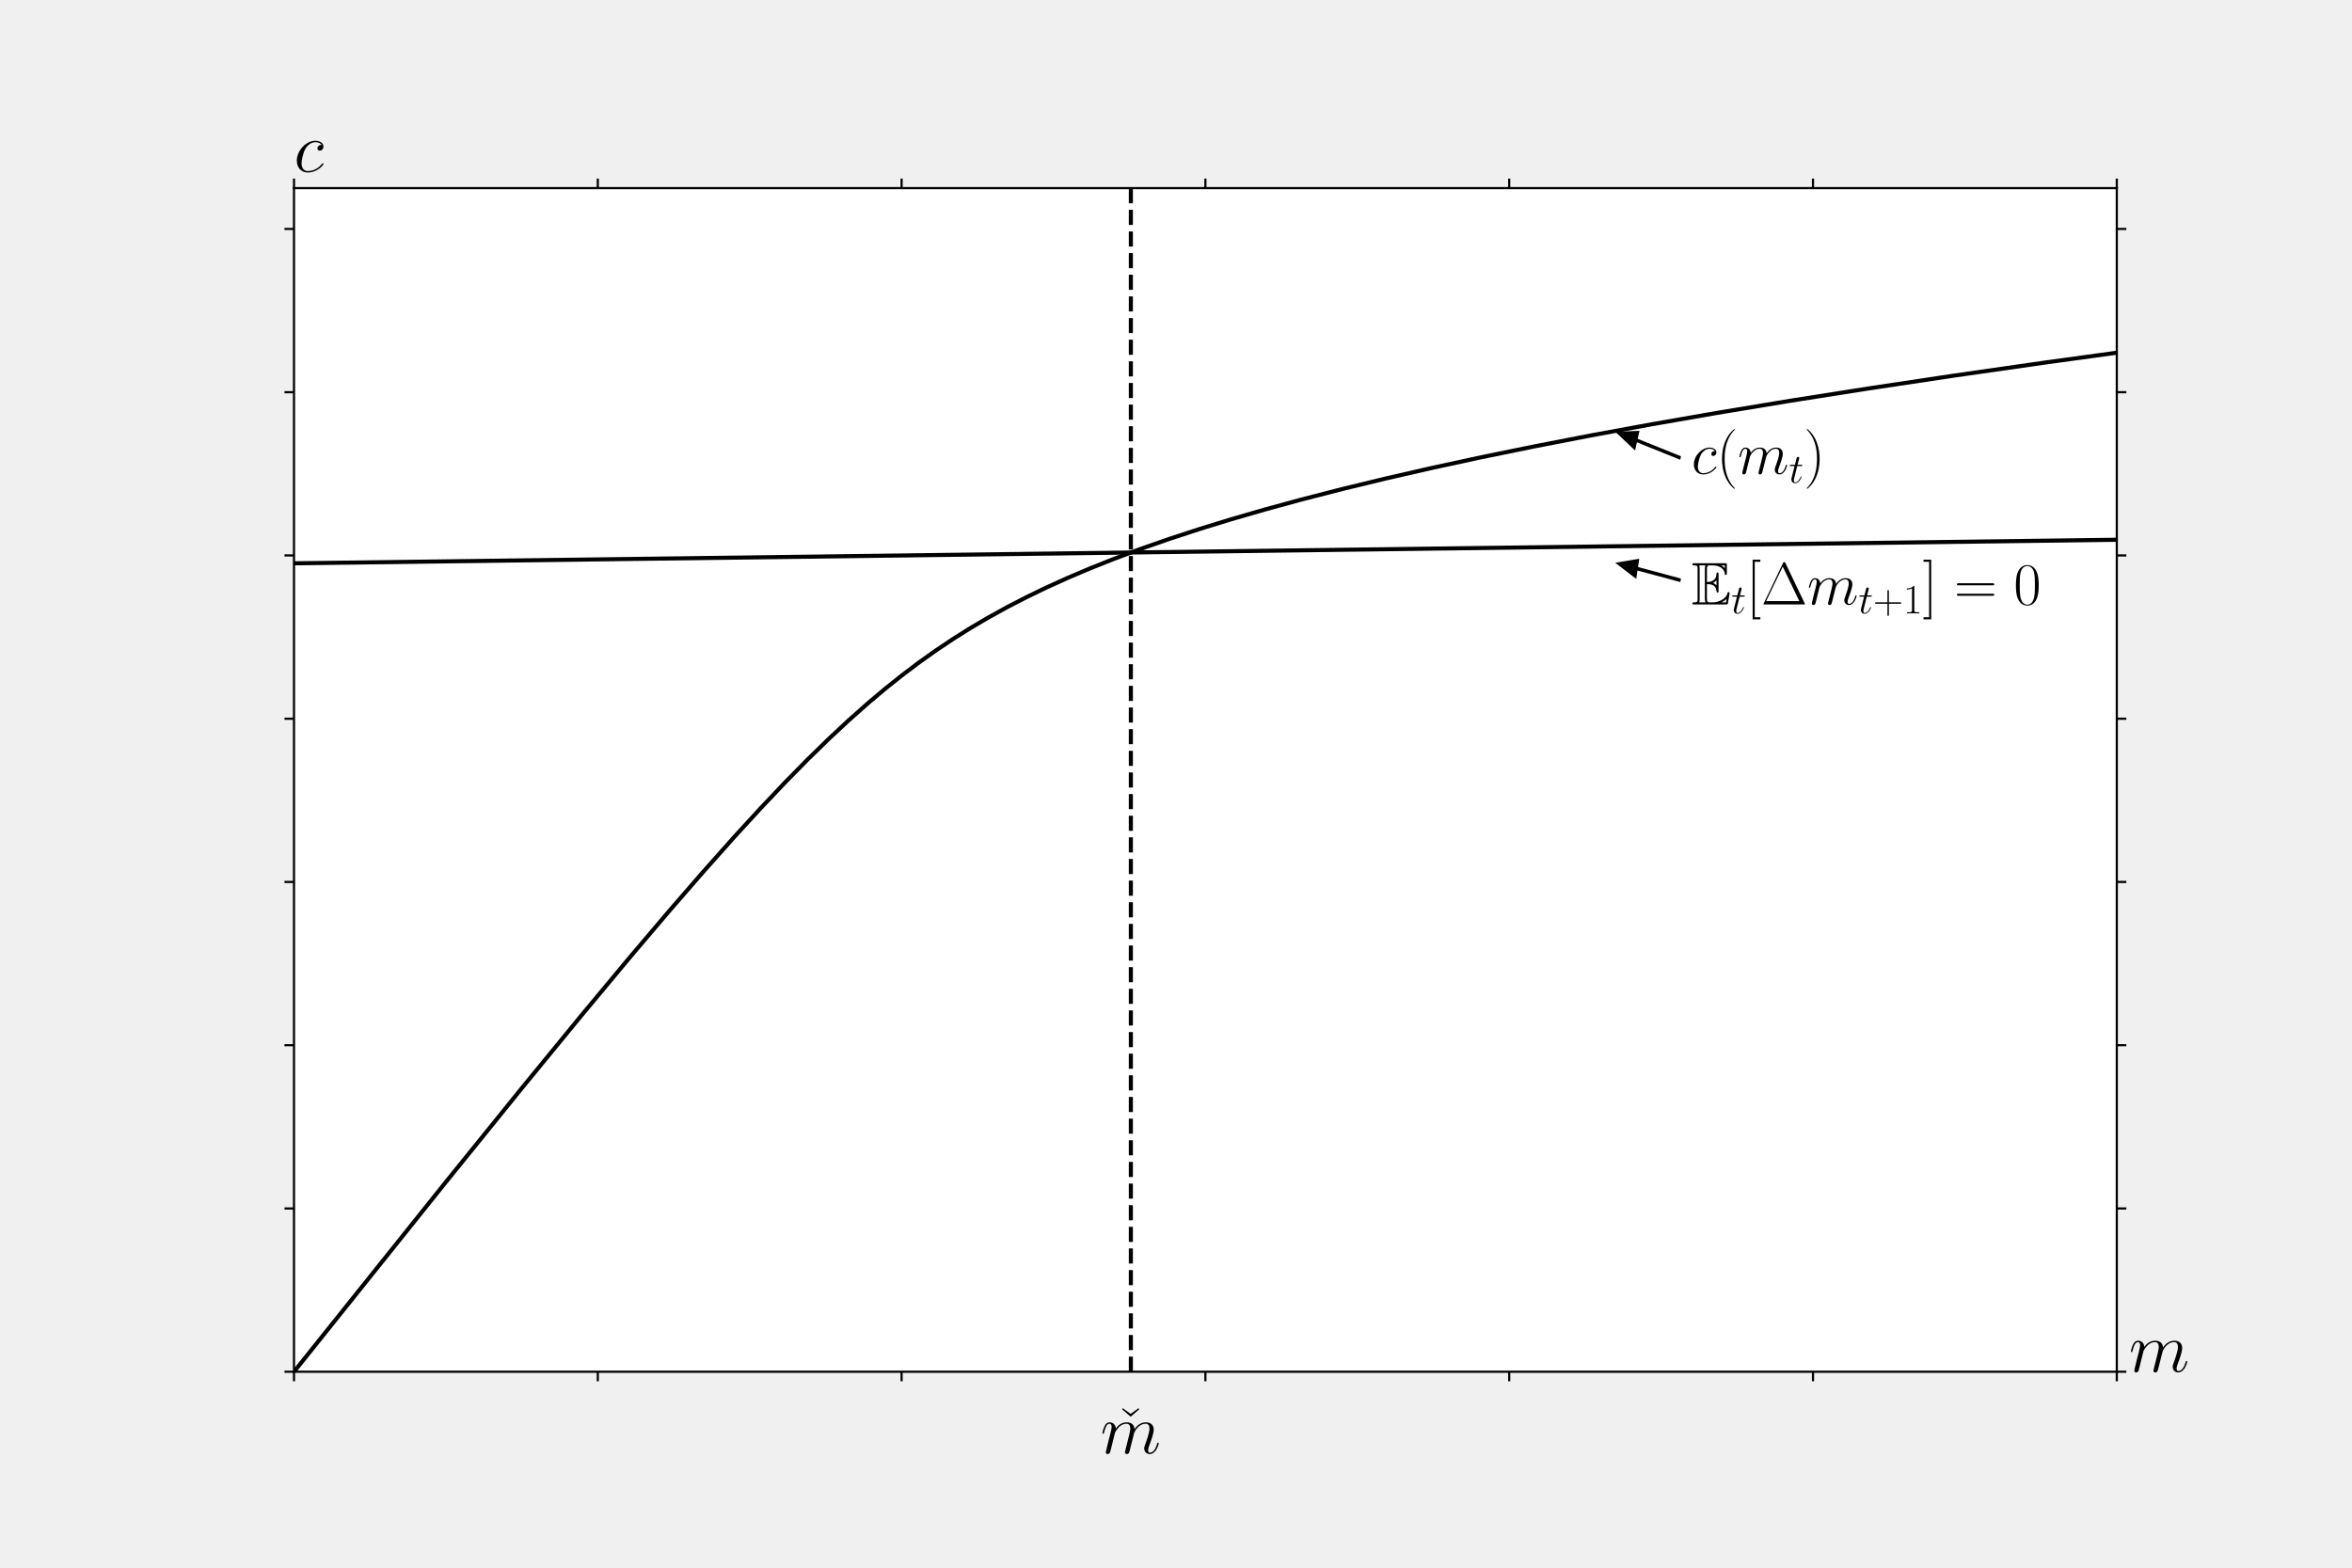
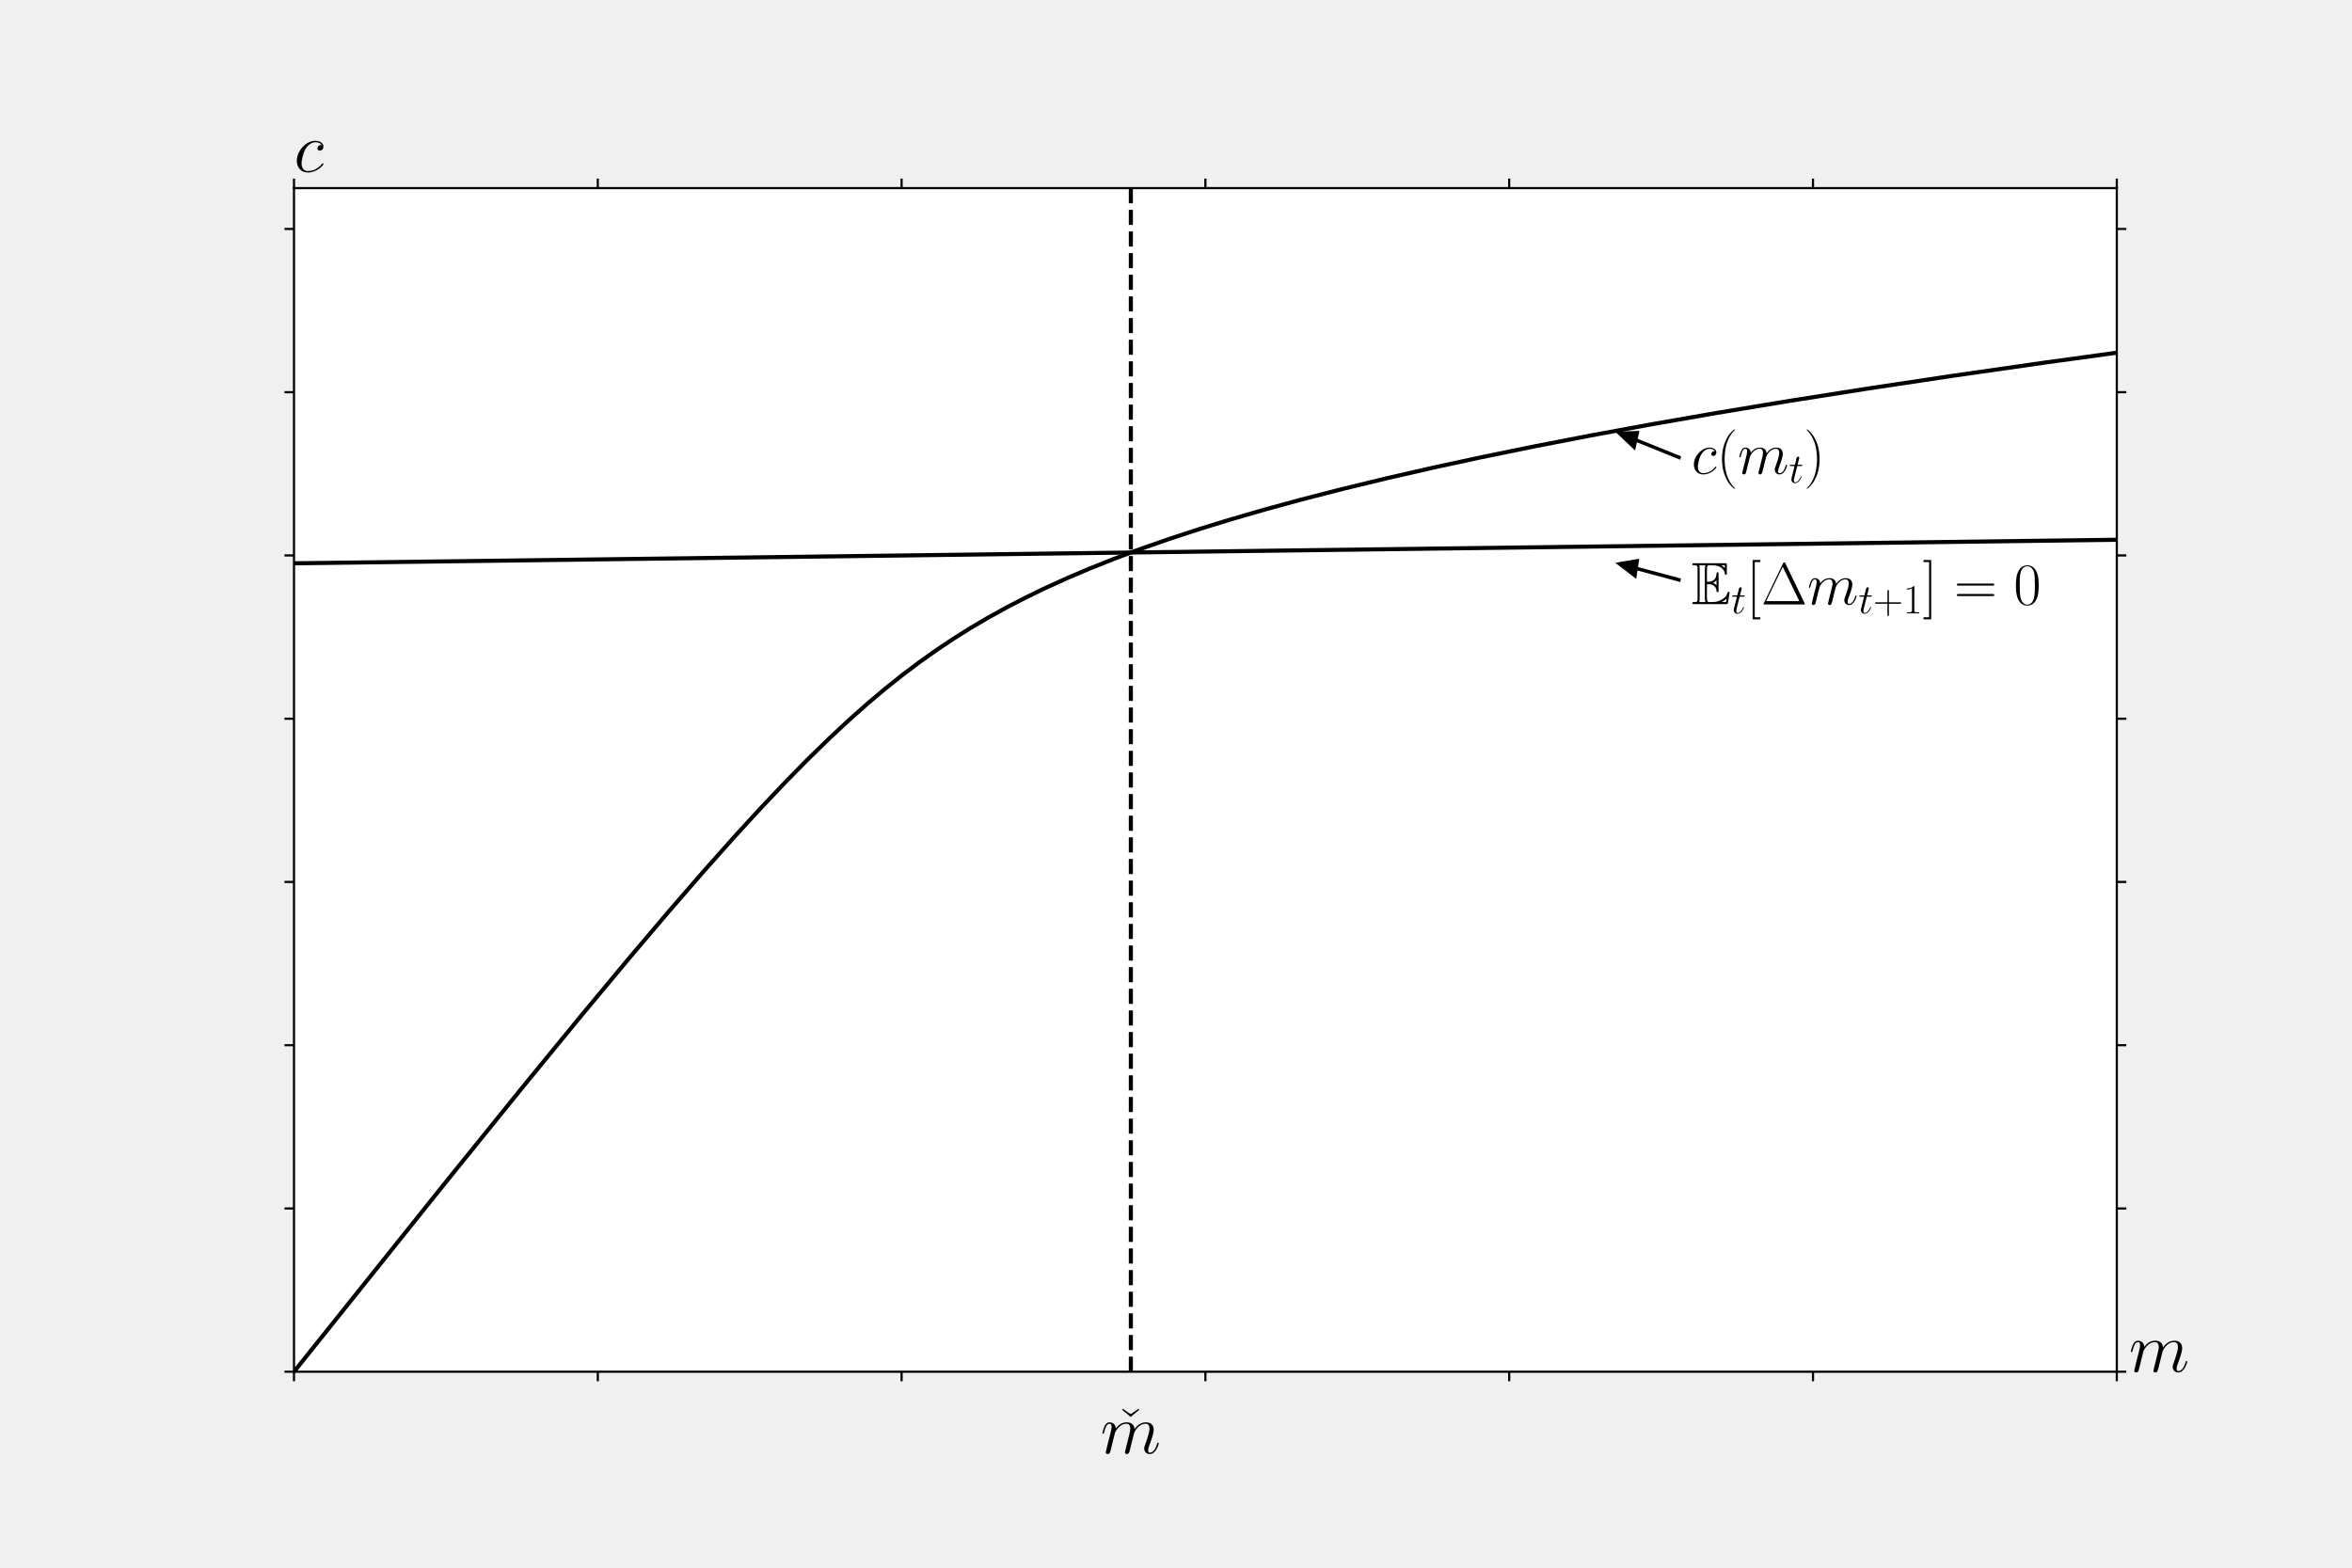
<svg xmlns="http://www.w3.org/2000/svg" xmlns:xlink="http://www.w3.org/1999/xlink" height="576pt" version="1.1" viewBox="0 0 864 576" width="864pt">
  <defs>
    <style type="text/css">*{stroke-linecap:butt;stroke-linejoin:round;}</style>
  </defs>
  <g id="figure_1">
    <g id="patch_1">
      <path d="M 0 576  L 864 576  L 864 0  L 0 0  z " style="fill:none;" />
    </g>
    <g id="axes_1">
      <g id="patch_2">
        <path d="M 108 504  L 777.6 504  L 777.6 69.12  L 108 69.12  z " style="fill:#ffffff;" />
      </g>
      <g id="patch_3">
-         <path clip-path="url(#pe90bae8dd9)" d="M 594.576 159.095  L 601.631 158.808  L 601.022 161.537  L 616.928 167.949  L 616.864 168.236  L 600.958 161.824  L 600.348 164.553  z " style="stroke:#000000;stroke-linejoin:miter;" />
+         <path clip-path="url(#p0980d33a7f)" d="M 594.576 159.095  L 601.631 158.808  L 601.022 161.537  L 616.928 167.949  L 616.864 168.236  L 600.958 161.824  L 600.348 164.553  z " style="stroke:#000000;stroke-linejoin:miter;" />
      </g>
      <g id="patch_4">
-         <path clip-path="url(#pe90bae8dd9)" d="M 594.576 207.082  L 601.58 205.906  L 601.164 208.699  L 616.918 212.933  L 616.874 213.227  L 601.12 208.994  L 600.704 211.787  z " style="stroke:#000000;stroke-linejoin:miter;" />
+         <path clip-path="url(#p0980d33a7f)" d="M 594.576 207.082  L 601.58 205.906  L 601.164 208.699  L 616.918 212.933  L 616.874 213.227  L 601.12 208.994  L 600.704 211.787  z " style="stroke:#000000;stroke-linejoin:miter;" />
      </g>
      <g id="matplotlib.axis_1">
        <g id="xtick_1">
          <g id="line2d_1">
            <defs>
-               <path d="M 0 0  L 0 3.5  " id="m8940c2ddd0" style="stroke:#000000;stroke-width:0.8;" />
+               <path d="M 0 0  L 0 3.5  " id="m78d71e4e19" style="stroke:#000000;stroke-width:0.8;" />
            </defs>
            <g>
-               <use style="stroke:#000000;stroke-width:0.8;" x="108" xlink:href="#m8940c2ddd0" y="504" />
+               <use style="stroke:#000000;stroke-width:0.8;" x="108" xlink:href="#m78d71e4e19" y="504" />
            </g>
          </g>
          <g id="line2d_2">
            <defs>
-               <path d="M 0 0  L 0 -3.5  " id="m20fc23682a" style="stroke:#000000;stroke-width:0.8;" />
+               <path d="M 0 0  L 0 -3.5  " id="mfeb18cc370" style="stroke:#000000;stroke-width:0.8;" />
            </defs>
            <g>
-               <use style="stroke:#000000;stroke-width:0.8;" x="108" xlink:href="#m20fc23682a" y="69.12" />
+               <use style="stroke:#000000;stroke-width:0.8;" x="108" xlink:href="#mfeb18cc370" y="69.12" />
            </g>
          </g>
        </g>
        <g id="xtick_2">
          <g id="line2d_3">
            <g>
-               <use style="stroke:#000000;stroke-width:0.8;" x="219.6" xlink:href="#m8940c2ddd0" y="504" />
+               <use style="stroke:#000000;stroke-width:0.8;" x="219.6" xlink:href="#m78d71e4e19" y="504" />
            </g>
          </g>
          <g id="line2d_4">
            <g>
-               <use style="stroke:#000000;stroke-width:0.8;" x="219.6" xlink:href="#m20fc23682a" y="69.12" />
+               <use style="stroke:#000000;stroke-width:0.8;" x="219.6" xlink:href="#mfeb18cc370" y="69.12" />
            </g>
          </g>
        </g>
        <g id="xtick_3">
          <g id="line2d_5">
            <g>
-               <use style="stroke:#000000;stroke-width:0.8;" x="331.2" xlink:href="#m8940c2ddd0" y="504" />
+               <use style="stroke:#000000;stroke-width:0.8;" x="331.2" xlink:href="#m78d71e4e19" y="504" />
            </g>
          </g>
          <g id="line2d_6">
            <g>
-               <use style="stroke:#000000;stroke-width:0.8;" x="331.2" xlink:href="#m20fc23682a" y="69.12" />
+               <use style="stroke:#000000;stroke-width:0.8;" x="331.2" xlink:href="#mfeb18cc370" y="69.12" />
            </g>
          </g>
        </g>
        <g id="xtick_4">
          <g id="line2d_7">
            <g>
-               <use style="stroke:#000000;stroke-width:0.8;" x="442.8" xlink:href="#m8940c2ddd0" y="504" />
+               <use style="stroke:#000000;stroke-width:0.8;" x="442.8" xlink:href="#m78d71e4e19" y="504" />
            </g>
          </g>
          <g id="line2d_8">
            <g>
-               <use style="stroke:#000000;stroke-width:0.8;" x="442.8" xlink:href="#m20fc23682a" y="69.12" />
+               <use style="stroke:#000000;stroke-width:0.8;" x="442.8" xlink:href="#mfeb18cc370" y="69.12" />
            </g>
          </g>
        </g>
        <g id="xtick_5">
          <g id="line2d_9">
            <g>
-               <use style="stroke:#000000;stroke-width:0.8;" x="554.4" xlink:href="#m8940c2ddd0" y="504" />
+               <use style="stroke:#000000;stroke-width:0.8;" x="554.4" xlink:href="#m78d71e4e19" y="504" />
            </g>
          </g>
          <g id="line2d_10">
            <g>
-               <use style="stroke:#000000;stroke-width:0.8;" x="554.4" xlink:href="#m20fc23682a" y="69.12" />
+               <use style="stroke:#000000;stroke-width:0.8;" x="554.4" xlink:href="#mfeb18cc370" y="69.12" />
            </g>
          </g>
        </g>
        <g id="xtick_6">
          <g id="line2d_11">
            <g>
-               <use style="stroke:#000000;stroke-width:0.8;" x="666" xlink:href="#m8940c2ddd0" y="504" />
+               <use style="stroke:#000000;stroke-width:0.8;" x="666" xlink:href="#m78d71e4e19" y="504" />
            </g>
          </g>
          <g id="line2d_12">
            <g>
-               <use style="stroke:#000000;stroke-width:0.8;" x="666" xlink:href="#m20fc23682a" y="69.12" />
+               <use style="stroke:#000000;stroke-width:0.8;" x="666" xlink:href="#mfeb18cc370" y="69.12" />
            </g>
          </g>
        </g>
        <g id="xtick_7">
          <g id="line2d_13">
            <g>
-               <use style="stroke:#000000;stroke-width:0.8;" x="777.6" xlink:href="#m8940c2ddd0" y="504" />
+               <use style="stroke:#000000;stroke-width:0.8;" x="777.6" xlink:href="#m78d71e4e19" y="504" />
            </g>
          </g>
          <g id="line2d_14">
            <g>
-               <use style="stroke:#000000;stroke-width:0.8;" x="777.6" xlink:href="#m20fc23682a" y="69.12" />
+               <use style="stroke:#000000;stroke-width:0.8;" x="777.6" xlink:href="#mfeb18cc370" y="69.12" />
            </g>
          </g>
        </g>
      </g>
      <g id="matplotlib.axis_2">
        <g id="ytick_1">
          <g id="line2d_15">
            <defs>
-               <path d="M 0 0  L -3.5 0  " id="m6d61a131e8" style="stroke:#000000;stroke-width:0.8;" />
+               <path d="M 0 0  L -3.5 0  " id="m6ecae33825" style="stroke:#000000;stroke-width:0.8;" />
            </defs>
            <g>
-               <use style="stroke:#000000;stroke-width:0.8;" x="108" xlink:href="#m6d61a131e8" y="504" />
+               <use style="stroke:#000000;stroke-width:0.8;" x="108" xlink:href="#m6ecae33825" y="504" />
            </g>
          </g>
          <g id="line2d_16">
            <defs>
-               <path d="M 0 0  L 3.5 0  " id="mf8f35465df" style="stroke:#000000;stroke-width:0.8;" />
+               <path d="M 0 0  L 3.5 0  " id="ma556b06d68" style="stroke:#000000;stroke-width:0.8;" />
            </defs>
            <g>
-               <use style="stroke:#000000;stroke-width:0.8;" x="777.6" xlink:href="#mf8f35465df" y="504" />
+               <use style="stroke:#000000;stroke-width:0.8;" x="777.6" xlink:href="#ma556b06d68" y="504" />
            </g>
          </g>
        </g>
        <g id="ytick_2">
          <g id="line2d_17">
            <g>
-               <use style="stroke:#000000;stroke-width:0.8;" x="108" xlink:href="#m6d61a131e8" y="444.017" />
+               <use style="stroke:#000000;stroke-width:0.8;" x="108" xlink:href="#m6ecae33825" y="444.017" />
            </g>
          </g>
          <g id="line2d_18">
            <g>
-               <use style="stroke:#000000;stroke-width:0.8;" x="777.6" xlink:href="#mf8f35465df" y="444.017" />
+               <use style="stroke:#000000;stroke-width:0.8;" x="777.6" xlink:href="#ma556b06d68" y="444.017" />
            </g>
          </g>
        </g>
        <g id="ytick_3">
          <g id="line2d_19">
            <g>
-               <use style="stroke:#000000;stroke-width:0.8;" x="108" xlink:href="#m6d61a131e8" y="384.033" />
+               <use style="stroke:#000000;stroke-width:0.8;" x="108" xlink:href="#m6ecae33825" y="384.033" />
            </g>
          </g>
          <g id="line2d_20">
            <g>
-               <use style="stroke:#000000;stroke-width:0.8;" x="777.6" xlink:href="#mf8f35465df" y="384.033" />
+               <use style="stroke:#000000;stroke-width:0.8;" x="777.6" xlink:href="#ma556b06d68" y="384.033" />
            </g>
          </g>
        </g>
        <g id="ytick_4">
          <g id="line2d_21">
            <g>
-               <use style="stroke:#000000;stroke-width:0.8;" x="108" xlink:href="#m6d61a131e8" y="324.05" />
+               <use style="stroke:#000000;stroke-width:0.8;" x="108" xlink:href="#m6ecae33825" y="324.05" />
            </g>
          </g>
          <g id="line2d_22">
            <g>
-               <use style="stroke:#000000;stroke-width:0.8;" x="777.6" xlink:href="#mf8f35465df" y="324.05" />
+               <use style="stroke:#000000;stroke-width:0.8;" x="777.6" xlink:href="#ma556b06d68" y="324.05" />
            </g>
          </g>
        </g>
        <g id="ytick_5">
          <g id="line2d_23">
            <g>
-               <use style="stroke:#000000;stroke-width:0.8;" x="108" xlink:href="#m6d61a131e8" y="264.066" />
+               <use style="stroke:#000000;stroke-width:0.8;" x="108" xlink:href="#m6ecae33825" y="264.066" />
            </g>
          </g>
          <g id="line2d_24">
            <g>
-               <use style="stroke:#000000;stroke-width:0.8;" x="777.6" xlink:href="#mf8f35465df" y="264.066" />
+               <use style="stroke:#000000;stroke-width:0.8;" x="777.6" xlink:href="#ma556b06d68" y="264.066" />
            </g>
          </g>
        </g>
        <g id="ytick_6">
          <g id="line2d_25">
            <g>
-               <use style="stroke:#000000;stroke-width:0.8;" x="108" xlink:href="#m6d61a131e8" y="204.083" />
+               <use style="stroke:#000000;stroke-width:0.8;" x="108" xlink:href="#m6ecae33825" y="204.083" />
            </g>
          </g>
          <g id="line2d_26">
            <g>
-               <use style="stroke:#000000;stroke-width:0.8;" x="777.6" xlink:href="#mf8f35465df" y="204.083" />
+               <use style="stroke:#000000;stroke-width:0.8;" x="777.6" xlink:href="#ma556b06d68" y="204.083" />
            </g>
          </g>
        </g>
        <g id="ytick_7">
          <g id="line2d_27">
            <g>
-               <use style="stroke:#000000;stroke-width:0.8;" x="108" xlink:href="#m6d61a131e8" y="144.099" />
+               <use style="stroke:#000000;stroke-width:0.8;" x="108" xlink:href="#m6ecae33825" y="144.099" />
            </g>
          </g>
          <g id="line2d_28">
            <g>
-               <use style="stroke:#000000;stroke-width:0.8;" x="777.6" xlink:href="#mf8f35465df" y="144.099" />
+               <use style="stroke:#000000;stroke-width:0.8;" x="777.6" xlink:href="#ma556b06d68" y="144.099" />
            </g>
          </g>
        </g>
        <g id="ytick_8">
          <g id="line2d_29">
            <g>
-               <use style="stroke:#000000;stroke-width:0.8;" x="108" xlink:href="#m6d61a131e8" y="84.116" />
+               <use style="stroke:#000000;stroke-width:0.8;" x="108" xlink:href="#m6ecae33825" y="84.116" />
            </g>
          </g>
          <g id="line2d_30">
            <g>
-               <use style="stroke:#000000;stroke-width:0.8;" x="777.6" xlink:href="#mf8f35465df" y="84.116" />
+               <use style="stroke:#000000;stroke-width:0.8;" x="777.6" xlink:href="#ma556b06d68" y="84.116" />
            </g>
          </g>
        </g>
      </g>
      <g id="line2d_31">
-         <path clip-path="url(#pe90bae8dd9)" d="M 108 504  L 163.409 434.778  L 192.007 399.42  L 213.456 373.253  L 231.33 351.796  L 245.629 334.952  L 258.141 320.535  L 269.759 307.486  L 279.589 296.771  L 288.526 287.346  L 296.569 279.167  L 304.613 271.32  L 311.762 264.658  L 318.912 258.319  L 325.168 253.053  L 331.423 248.06  L 337.679 243.342  L 343.935 238.897  L 350.191 234.717  L 356.447 230.788  L 362.703 227.095  L 369.852 223.142  L 377.002 219.446  L 384.151 215.983  L 392.195 212.333  L 400.238 208.913  L 409.175 205.351  L 419.005 201.684  L 429.73 197.941  L 440.454 194.431  L 452.072 190.854  L 464.584 187.228  L 477.989 183.566  L 493.182 179.658  L 509.268 175.759  L 526.249 171.874  L 544.123 168.008  L 563.784 163.984  L 584.339 160.002  L 606.681 155.899  L 630.811 151.693  L 657.622 147.255  L 686.22 142.75  L 717.499 138.051  L 751.459 133.176  L 788.995 128.021  L 829.211 122.725  L 865 118.182  L 865 118.182  " style="fill:none;stroke:#000000;stroke-linecap:square;stroke-width:1.5;" />
+         <path clip-path="url(#p0980d33a7f)" d="M 108 504  L 163.409 434.778  L 192.007 399.42  L 213.456 373.253  L 231.33 351.796  L 245.629 334.952  L 258.141 320.535  L 269.759 307.486  L 279.589 296.771  L 288.526 287.346  L 296.569 279.167  L 304.613 271.32  L 311.762 264.658  L 318.912 258.319  L 325.168 253.053  L 331.423 248.06  L 337.679 243.342  L 343.935 238.897  L 350.191 234.717  L 356.447 230.788  L 362.703 227.095  L 369.852 223.142  L 377.002 219.446  L 384.151 215.983  L 392.195 212.333  L 400.238 208.913  L 409.175 205.351  L 419.005 201.684  L 429.73 197.941  L 440.454 194.431  L 452.072 190.854  L 464.584 187.228  L 477.989 183.566  L 493.182 179.658  L 509.268 175.759  L 526.249 171.874  L 544.123 168.008  L 563.784 163.984  L 584.339 160.002  L 606.681 155.899  L 630.811 151.693  L 657.622 147.255  L 686.22 142.75  L 717.499 138.051  L 751.459 133.176  L 788.995 128.021  L 829.211 122.725  L 865 118.182  L 865 118.182  " style="fill:none;stroke:#000000;stroke-linecap:square;stroke-width:1.5;" />
      </g>
      <g id="line2d_32">
-         <path clip-path="url(#pe90bae8dd9)" d="M 108 206.967  L 865 197.186  L 865 197.186  " style="fill:none;stroke:#000000;stroke-linecap:square;stroke-width:1.5;" />
+         <path clip-path="url(#p0980d33a7f)" d="M 108 206.967  L 865 197.186  L 865 197.186  " style="fill:none;stroke:#000000;stroke-linecap:square;stroke-width:1.5;" />
      </g>
      <g id="line2d_33">
-         <path clip-path="url(#pe90bae8dd9)" d="M 415.416 504  L 415.416 -1  " style="fill:none;stroke:#000000;stroke-dasharray:5.55,2.4;stroke-dashoffset:0;stroke-width:1.5;" />
+         <path clip-path="url(#p0980d33a7f)" d="M 415.416 504  L 415.416 -1  " style="fill:none;stroke:#000000;stroke-dasharray:5.55,2.4;stroke-dashoffset:0;stroke-width:1.5;" />
      </g>
      <g id="patch_5">
        <path d="M 108 504  L 108 69.12  " style="fill:none;stroke:#000000;stroke-linecap:square;stroke-linejoin:miter;stroke-width:0.8;" />
      </g>
      <g id="patch_6">
        <path d="M 777.6 504  L 777.6 69.12  " style="fill:none;stroke:#000000;stroke-linecap:square;stroke-linejoin:miter;stroke-width:0.8;" />
      </g>
      <g id="patch_7">
        <path d="M 108 504  L 777.6 504  " style="fill:none;stroke:#000000;stroke-linecap:square;stroke-linejoin:miter;stroke-width:0.8;" />
      </g>
      <g id="patch_8">
        <path d="M 108 69.12  L 777.6 69.12  " style="fill:none;stroke:#000000;stroke-linecap:square;stroke-linejoin:miter;stroke-width:0.8;" />
      </g>
      <g id="text_1">
        <g transform="translate(108 63.12165)scale(0.26 -0.26)">
          <defs>
-             <path d="M 39.094 38  C 37.203 38 36.297 38 34.906 36.797  C 34.297 36.297 33.203 34.797 33.203 33.188  C 33.203 31.188 34.703 29.984 36.594 29.984  C 39 29.984 41.703 31.984 41.703 35.984  C 41.703 40.484 37.094 44 30.203 44  C 17.094 44 4 30.188 4 15.797  C 4 6.969 9.406 -1 19.594 -1  C 33.203 -1 41.797 9.719 41.797 11.031  C 41.797 11.641 41.203 12.141 40.797 12.141  C 40.5 12.141 40.406 12.047 39.5 11.125  C 33.094 2.516 23.594 1 19.797 1  C 12.906 1 10.703 7.078 10.703 12.141  C 10.703 15.688 12.406 25.531 16 32.391  C 18.594 37.094 24 41.984 30.297 41.984  C 31.594 41.984 37.094 41.812 39.094 38  z " id="CMMI12-99" />
+             <path d="M 39.094 37.984  C 37.203 37.984 36.297 37.984 34.906 36.797  C 34.297 36.297 33.203 34.797 33.203 33.203  C 33.203 31.203 34.703 30 36.594 30  C 39 30 41.703 31.938 41.703 35.812  C 41.703 40.438 37.094 44 30.203 44  C 17.094 44 4 29.734 4 15.562  C 4 6.891 9.406 -1 19.594 -1  C 33.203 -1 41.797 9.719 41.797 11.031  C 41.797 11.625 41.203 12.125 40.797 12.125  C 40.5 12.125 40.406 12.031 39.5 11.141  C 33.094 2.531 23.594 1 19.797 1  C 12.906 1 10.703 6.969 10.703 11.938  C 10.703 15.438 12.406 25.078 16 31.859  C 18.594 36.531 24 41.906 30.297 41.906  C 31.594 41.906 37.094 41.906 39.094 37.984  z " id="CMMI12-99" />
          </defs>
          <use transform="scale(0.996264)" xlink:href="#CMMI12-99" />
        </g>
      </g>
      <g id="text_2">
        <g transform="translate(782.064 504)scale(0.26 -0.26)">
          <defs>
-             <path d="M 20.594 29.219  C 20.797 29.828 23.297 34.812 27 38  C 29.594 40.391 33 41.984 36.906 41.984  C 40.906 41.984 42.297 39 42.297 35.016  C 42.297 34.406 42.297 32.422 41.094 27.734  L 38.594 17.453  C 37.797 14.453 35.906 7.078 35.703 5.984  C 35.297 4.484 34.703 1.891 34.703 1.484  C 34.703 0.094 35.797 -1 37.297 -1  C 40.297 -1 40.797 1.297 41.703 4.891  L 47.703 28.719  C 47.906 29.531 53.094 41.984 64.094 41.984  C 68.094 41.984 69.5 39 69.5 35.016  C 69.5 29.422 65.594 18.547 63.406 12.562  C 62.5 10.172 62 8.875 62 7.078  C 62 2.594 65.094 -1 69.906 -1  C 79.203 -1 82.703 13.656 82.703 14.266  C 82.703 14.766 82.297 15.156 81.703 15.156  C 80.797 15.156 80.703 14.859 80.203 13.156  C 77.906 5.188 74.203 1 70.203 1  C 69.203 1 67.594 1.094 67.594 4.281  C 67.594 6.875 68.797 10.078 69.203 11.172  C 71 15.953 75.5 27.734 75.5 33.516  C 75.5 39.5 72 44 64.406 44  C 57.703 44 52.297 40.203 48.297 34.312  C 48 39.703 44.703 44 37.203 44  C 28.297 44 23.594 37.703 21.797 35.203  C 21.5 40.891 17.406 44 13 44  C 10.094 44 7.797 42.594 5.906 38.797  C 4.094 35.203 2.703 29.125 2.703 28.719  C 2.703 28.328 3.094 27.828 3.797 27.828  C 4.594 27.828 4.703 27.922 5.297 30.219  C 6.797 36.109 8.703 41.984 12.703 41.984  C 15 41.984 15.797 40.391 15.797 37.406  C 15.797 35.203 14.797 31.312 14.094 28.234  L 11.297 17.453  C 10.906 15.562 9.797 11.062 9.297 9.266  C 8.594 6.672 7.5 1.984 7.5 1.484  C 7.5 0.094 8.594 -1 10.094 -1  C 11.297 -1 12.703 -0.406 13.5 1.094  C 13.703 1.594 14.594 5.078 15.094 7.078  L 17.297 16.062  z " id="CMMI12-109" />
+             <path d="M 20.594 29.234  C 20.797 29.844 23.297 34.828 27 38.016  C 29.594 40.406 33 42.016 36.906 42.016  C 40.906 42.016 42.297 39.016 42.297 35.031  C 42.297 34.422 42.297 32.438 41.094 27.734  L 38.594 17.469  C 37.797 14.469 35.906 7.078 35.703 5.984  C 35.297 4.484 34.703 1.891 34.703 1.5  C 34.703 0.094 35.797 -1 37.297 -1  C 40.297 -1 40.797 1.297 41.703 4.891  L 47.703 28.734  C 47.906 29.531 53.094 42.016 64.094 42.016  C 68.094 42.016 69.5 39.016 69.5 35.031  C 69.5 29.438 65.594 18.562 63.406 12.578  C 62.5 10.172 62 8.875 62 7.078  C 62 2.594 65.094 -1 69.906 -1  C 79.203 -1 82.703 13.672 82.703 14.266  C 82.703 14.766 82.297 15.172 81.703 15.172  C 80.797 15.172 80.703 14.875 80.203 13.172  C 77.906 5.188 74.203 1 70.203 1  C 69.203 1 67.594 1 67.594 4.203  C 67.594 6.812 68.797 10 69.203 11.094  C 71 15.906 75.5 27.703 75.5 33.516  C 75.5 39.5 72 44 64.406 44  C 57.703 44 52.297 40.219 48.297 34.328  C 48 39.719 44.703 44 37.203 44  C 28.297 44 23.594 37.734 21.797 35.234  C 21.5 40.906 17.406 44 13 44  C 10.094 44 7.797 42.609 5.906 38.812  C 4.094 35.219 2.703 29.141 2.703 28.734  C 2.703 28.344 3.094 27.844 3.797 27.844  C 4.594 27.844 4.703 27.938 5.297 30.234  C 6.797 36.125 8.703 42.016 12.703 42.016  C 15 42.016 15.797 40.406 15.797 37.422  C 15.797 35.219 14.797 31.328 14.094 28.234  L 11.297 17.469  C 10.906 15.562 9.797 11.078 9.297 9.281  C 8.594 6.688 7.5 2 7.5 1.5  C 7.5 0.094 8.594 -1 10.094 -1  C 11.297 -1 12.703 -0.406 13.5 1.094  C 13.703 1.594 14.594 5.094 15.094 7.078  L 17.297 16.062  z " id="CMMI12-109" />
          </defs>
          <use transform="scale(0.996264)" xlink:href="#CMMI12-109" />
        </g>
      </g>
      <g id="text_3">
        <g transform="translate(621.36 222.0778)scale(0.22 -0.22)">
          <defs>
-             <path d="M 25.906 34  C 28.406 34 33.203 34 36.703 31.859  C 41.5 28.719 41.906 23.25 41.906 22.641  C 42 21.219 42 19.906 43.703 19.906  C 45.406 19.906 45.406 21.328 45.406 23.156  L 45.406 50.438  C 45.406 52.047 45.406 53.656 43.703 53.656  C 42 53.656 41.906 52.141 41.906 51.344  C 41.297 38.391 31.094 37.688 25.906 37.594  L 25.906 58.766  C 25.906 65.484 27.797 65.484 30.203 65.484  L 35 65.484  C 48.5 65.484 55.203 58.562 55.797 51.641  C 55.906 50.844 56 49.328 57.594 49.328  C 59.297 49.328 59.297 50.938 59.297 52.641  L 59.297 65.688  C 59.297 68.797 59.094 69 56 69  L 4.797 69  C 3 69 1.406 69 1.406 67.188  C 1.406 65.484 3.297 65.484 4.094 65.484  C 9.797 65.484 10.203 64.688 10.203 59.766  L 10.203 9.266  C 10.203 4.5 9.906 3.5 4.594 3.5  C 3.094 3.5 1.406 3.5 1.406 1.797  C 1.406 0 3 0 4.797 0  L 57.797 0  C 59.703 0 60.703 0 61 1.391  C 61.094 1.5 63.906 18.391 63.906 18.891  C 63.906 20.016 63 20.719 62.203 20.719  C 60.797 20.719 60.406 19.406 60.406 19.297  C 59.797 16.672 58.797 12.406 51.5 8.047  C 46.297 4.906 41.203 3.5 35.703 3.5  L 30.203 3.5  C 27.797 3.5 25.906 3.5 25.906 10.281  z M 55.797 65.484  L 55.797 60.672  C 54.094 62.578 52.203 64.188 50.094 65.484  z M 36.297 36.094  C 37.906 36.797 40.094 38.297 41.906 40.406  L 41.906 31.969  C 39.5 34.688 36.406 36 36.297 36  z M 13.703 59.969  C 13.703 61.172 13.703 63.688 12.906 65.484  L 23.5 65.484  C 22.406 63.188 22.406 59.875 22.406 58.969  L 22.406 10.078  C 22.406 6.438 23.094 4.406 23.5 3.5  L 12.906 3.5  C 13.703 5.312 13.703 7.844 13.703 9.062  z M 50.906 3.5  L 50.906 3.594  C 54.094 5.219 56.797 7.344 58.797 9.172  C 58.703 8.766 58 4.297 57.906 3.5  z " id="MSBM10-69" />
-             <path d="M 20.094 40.094  L 29.297 40.094  C 31.203 40.094 32.203 40.094 32.203 41.891  C 32.203 43 31.594 43 29.594 43  L 20.797 43  L 24.5 57.25  C 24.906 58.625 24.906 58.812 24.906 59.5  C 24.906 61.094 23.594 62 22.297 62  C 21.5 62 19.203 61.688 18.406 58.531  L 14.5 43  L 5.094 43  C 3.094 43 2.203 43 2.203 41.094  C 2.203 40.094 2.906 40.094 4.797 40.094  L 13.703 40.094  L 7.094 13.766  C 6.297 10.266 6 9.266 6 7.969  C 6 3.281 9.297 -1 14.906 -1  C 25 -1 30.406 13.562 30.406 14.266  C 30.406 14.859 30 15.156 29.406 15.156  C 29.203 15.156 28.797 15.156 28.594 14.75  C 28.5 14.656 28.406 14.562 27.703 12.969  C 25.594 7.969 21 1 15.203 1  C 12.203 1 12 3.484 12 5.688  C 12 5.781 12 7.672 12.297 8.875  z " id="CMMI12-116" />
-             <path d="M 23.5 -25  L 23.5 -21.5  L 14.094 -21.5  L 14.094 71.484  L 23.5 71.484  L 23.5 75  L 10.594 75  L 10.594 -25  z " id="CMR17-91" />
-             <path d="M 40.594 69.297  C 39.797 71 39.406 71 38.594 71  C 37.406 71 37.297 70.797 36.594 69.391  L 4.203 1.688  C 4.094 1.5 3.703 0.594 3.703 0.5  C 3.703 0.094 3.797 0 5.594 0  L 71.5 0  C 73.297 0 73.406 0.094 73.406 0.5  C 73.406 0.594 73 1.5 72.906 1.688  z M 36.094 63.375  L 63.797 5.594  L 8.297 5.594  z " id="CMR17-1" />
-             <path d="M 37.703 23  L 64.203 23  C 65.594 23 67.297 23 67.297 24.688  C 67.297 26.5 65.703 26.5 64.203 26.5  L 37.703 26.5  L 37.703 52.891  C 37.703 54.297 37.703 56 36 56  C 34.203 56 34.203 54.391 34.203 52.891  L 34.203 26.5  L 7.703 26.5  C 6.297 26.5 4.594 26.5 4.594 24.797  C 4.594 23 6.203 23 7.703 23  L 34.203 23  L 34.203 -3.031  C 34.203 -4.406 34.203 -6.109 35.906 -6.109  C 37.703 -6.109 37.703 -4.516 37.703 -3.031  z " id="CMR17-43" />
-             <path d="M 26.594 63.797  C 26.594 65.891 26.5 66 25.094 66  C 21.203 61.359 15.297 59.891 9.703 59.688  C 9.406 59.688 8.906 59.688 8.797 59.5  C 8.703 59.297 8.703 59.094 8.703 57  C 11.797 57 17 57.594 21 59.984  L 21 7.297  C 21 3.797 20.797 2.594 12.203 2.594  L 9.203 2.594  L 9.203 0  C 14 0.094 19 0.188 23.797 0.188  C 28.594 0.188 33.594 0.094 38.406 0  L 38.406 2.594  L 35.406 2.594  C 26.797 2.594 26.594 3.688 26.594 7.297  z " id="CMR17-49" />
-             <path d="M 14.297 75  L 1.406 75  L 1.406 71.484  L 10.797 71.484  L 10.797 -21.5  L 1.406 -21.5  L 1.406 -25  L 14.297 -25  z " id="CMR17-93" />
-             <path d="M 64.297 32  C 65.797 32 67.297 32 67.297 33.688  C 67.297 35.5 65.594 35.5 63.906 35.5  L 8 35.5  C 6.297 35.5 4.594 35.5 4.594 33.688  C 4.594 32 6.094 32 7.594 32  z M 63.906 14.484  C 65.594 14.484 67.297 14.484 67.297 16.297  C 67.297 18 65.797 18 64.297 18  L 7.594 18  C 6.094 18 4.594 18 4.594 16.297  C 4.594 14.484 6.297 14.484 8 14.484  z " id="CMR17-61" />
-             <path d="M 42 31.844  C 42 37.969 41.906 48.422 37.703 56.453  C 34 63.484 28.094 66 22.906 66  C 18.094 66 12 63.781 8.203 56.562  C 4.203 49.016 3.797 39.672 3.797 31.844  C 3.797 26.109 3.906 17.375 7 9.734  C 11.297 -0.609 19 -2 22.906 -2  C 27.5 -2 34.5 -0.109 38.594 9.438  C 41.594 16.375 42 24.5 42 31.844  z M 22.906 -0.406  C 16.5 -0.406 12.703 5.125 11.297 12.75  C 10.203 18.688 10.203 27.328 10.203 32.953  C 10.203 40.688 10.203 47.109 11.5 53.234  C 13.406 61.781 19 64.391 22.906 64.391  C 27 64.391 32.297 61.672 34.203 53.438  C 35.5 47.719 35.594 40.984 35.594 32.953  C 35.594 26.422 35.594 18.375 34.406 12.453  C 32.297 1.5 26.406 -0.406 22.906 -0.406  z " id="CMR17-48" />
+             <path d="M 25.906 34  C 28.406 34 33.203 34 36.703 31.969  C 41.5 28.953 41.906 23.703 41.906 23.125  C 42 21.766 42 20.5 43.703 20.5  C 45.406 20.5 45.406 21.891 45.406 23.703  L 45.406 50.797  C 45.406 52.391 45.406 54 43.703 54  C 42 54 41.906 52.422 41.906 51.578  C 41.297 38 31.094 38 25.906 38  L 25.906 58.938  C 25.906 65.594 27.797 65.594 30.203 65.594  L 35 65.594  C 48.5 65.594 55.203 58.734 55.797 51.875  C 55.906 51.078 56 49.594 57.594 49.594  C 59.297 49.594 59.297 51.188 59.297 52.891  L 59.297 65.906  C 59.297 69 59.094 69 56 69  L 4.797 69  C 3 69 1.406 69 1.406 67.25  C 1.406 65.594 3.297 65.594 4.094 65.594  C 9.797 65.594 10.203 64.797 10.203 59.875  L 10.203 9.719  C 10.203 5 9.906 4 4.594 4  C 3.094 4 1.406 4 1.406 2.297  C 1.406 0.5 3 0.5 4.797 0.5  L 57.797 0.5  C 59.703 0.5 60.703 0.5 61 1.922  C 61.094 2.016 63.906 18.953 63.906 19.453  C 63.906 20.562 63 21.281 62.203 21.281  C 60.797 21.281 60.406 19.969 60.406 19.859  C 59.797 17.219 58.797 12.938 51.5 8.578  C 46.297 5.422 41.203 4 35.703 4  L 30.203 4  C 27.797 4 25.906 4 25.906 10.688  z M 55.797 65.594  L 55.797 60.875  C 54.094 62.734 52.203 64.312 50.094 65.594  z M 36.297 36.172  C 37.906 36.875 40.094 38.375 41.906 40.469  L 41.906 32.062  C 39.5 34.766 36.406 36.062 36.297 36.062  z M 13.703 60.078  C 13.703 61.297 13.703 63.797 12.906 65.594  L 23.5 65.594  C 22.406 63.297 22.406 59.984 22.406 59.078  L 22.406 10.516  C 22.406 6.906 23.094 4.906 23.5 4  L 12.906 4  C 13.703 5.797 13.703 8.297 13.703 9.516  z M 50.906 4  L 50.906 4.094  C 54.094 5.734 56.797 7.875 58.797 9.703  C 58.703 9.312 58 4.812 57.906 4  z " id="MSBM10-69" />
+             <path d="M 20.094 40.094  L 29.297 40.094  C 31.203 40.094 32.203 40.094 32.203 41.891  C 32.203 43 31.594 43 29.594 43  L 20.797 43  L 24.5 57.688  C 24.906 59.078 24.906 59.281 24.906 60  C 24.906 61.609 23.594 62.5 22.297 62.5  C 21.5 62.5 19.203 62.203 18.406 58.984  L 14.5 43  L 5.094 43  C 3.094 43 2.203 43 2.203 41.094  C 2.203 40.094 2.906 40.094 4.797 40.094  L 13.703 40.094  L 7.094 13.766  C 6.297 10.281 6 9.281 6 7.984  C 6 3.297 9.297 -1 14.906 -1  C 25 -1 30.406 13.562 30.406 14.25  C 30.406 14.859 30 15.156 29.406 15.156  C 29.203 15.156 28.797 15.156 28.594 14.75  C 28.5 14.656 28.406 14.547 27.703 12.953  C 25.594 7.984 21 1 15.203 1  C 12.203 1 12 3.5 12 5.688  C 12 5.781 12 7.688 12.297 8.875  z " id="CMMI12-116" />
+             <path d="M 23.5 -25  L 23.5 -21.516  L 14.094 -21.516  L 14.094 71  L 23.5 71  L 23.5 74.484  L 10.594 74.484  L 10.594 -25  z " id="CMR17-91" />
+             <path d="M 40.594 68.797  C 39.797 70.5 39.406 70.5 38.594 70.5  C 37.406 70.5 37.297 70.297 36.594 68.891  L 4.203 1.703  C 4.094 1.5 3.703 0.594 3.703 0.5  C 3.703 0.094 3.797 0 5.594 0  L 71.5 0  C 73.297 0 73.406 0.094 73.406 0.5  C 73.406 0.594 73 1.5 72.906 1.703  z M 36.094 63.094  L 63.797 5.594  L 8.297 5.594  z " id="CMR17-1" />
+             <path d="M 37.703 23  L 64.203 23  C 65.594 23 67.297 23 67.297 24.688  C 67.297 26.484 65.703 26.484 64.203 26.484  L 37.703 26.484  L 37.703 52.906  C 37.703 54.297 37.703 56 36 56  C 34.203 56 34.203 54.406 34.203 52.906  L 34.203 26.484  L 7.703 26.484  C 6.297 26.484 4.594 26.484 4.594 24.797  C 4.594 23 6.203 23 7.703 23  L 34.203 23  L 34.203 -3.406  C 34.203 -4.797 34.203 -6.5 35.906 -6.5  C 37.703 -6.5 37.703 -4.906 37.703 -3.406  z " id="CMR17-43" />
+             <path d="M 26.594 63.406  C 26.594 65.5 26.5 65.5 25.094 65.5  C 21.203 61.188 15.297 59.797 9.703 59.797  C 9.406 59.797 8.906 59.797 8.797 59.5  C 8.703 59.297 8.703 59.094 8.703 57  C 11.797 57 17 57.594 21 59.984  L 21 7.203  C 21 3.688 20.797 2.5 12.203 2.5  L 9.203 2.5  L 9.203 0  C 14 0 19 0 23.797 0  C 28.594 0 33.594 0 38.406 0  L 38.406 2.5  L 35.406 2.5  C 26.797 2.5 26.594 3.594 26.594 7.156  z " id="CMR17-49" />
+             <path d="M 14.297 74.484  L 1.406 74.484  L 1.406 71  L 10.797 71  L 10.797 -21.516  L 1.406 -21.516  L 1.406 -25  L 14.297 -25  z " id="CMR17-93" />
+             <path d="M 64.297 31.516  C 65.797 31.516 67.297 31.516 67.297 33.203  C 67.297 35 65.594 35 63.906 35  L 8 35  C 6.297 35 4.594 35 4.594 33.203  C 4.594 31.516 6.094 31.516 7.594 31.516  z M 63.906 14  C 65.594 14 67.297 14 67.297 15.797  C 67.297 17.484 65.797 17.484 64.297 17.484  L 7.594 17.484  C 6.094 17.484 4.594 17.484 4.594 15.797  C 4.594 14 6.297 14 8 14  z " id="CMR17-61" />
+             <path d="M 42 31.641  C 42 37.75 41.906 48.125 37.703 56.109  C 34 63.109 28.094 65.594 22.906 65.594  C 18.094 65.594 12 63.406 8.203 56.203  C 4.203 48.719 3.797 39.438 3.797 31.641  C 3.797 25.953 3.906 17.281 7 9.672  C 11.297 -0.609 19 -2 22.906 -2  C 27.5 -2 34.5 -0.109 38.594 9.375  C 41.594 16.281 42 24.359 42 31.641  z M 22.906 -0.406  C 16.5 -0.406 12.703 5.078 11.297 12.688  C 10.203 18.562 10.203 27.156 10.203 32.75  C 10.203 40.438 10.203 46.828 11.5 52.922  C 13.406 61.391 19 64 22.906 64  C 27 64 32.297 61.297 34.203 53.125  C 35.5 47.438 35.594 40.734 35.594 32.75  C 35.594 26.25 35.594 18.266 34.406 12.375  C 32.297 1.484 26.406 -0.406 22.906 -0.406  z " id="CMR17-48" />
          </defs>
          <use transform="scale(0.996264)" xlink:href="#MSBM10-69" />
          <use transform="translate(66.41782 -14.94392)scale(0.697382)" xlink:href="#CMMI12-116" />
          <use transform="translate(91.57426 0)scale(0.996264)" xlink:href="#CMR17-91" />
          <use transform="translate(116.4453 0)scale(0.996264)" xlink:href="#CMR17-1" />
          <use transform="translate(193.3649 0)scale(0.996264)" xlink:href="#CMMI12-109" />
          <use transform="translate(278.6921 -14.94392)scale(0.697382)" xlink:href="#CMMI12-116" />
          <use transform="translate(303.3504 -14.94392)scale(0.697382)" xlink:href="#CMR17-43" />
          <use transform="translate(353.5506 -14.94392)scale(0.697382)" xlink:href="#CMR17-49" />
          <use transform="translate(386.0319 0)scale(0.996264)" xlink:href="#CMR17-93" />
          <use transform="translate(438.577 0)scale(0.996264)" xlink:href="#CMR17-61" />
          <use transform="translate(537.9658 0)scale(0.996264)" xlink:href="#CMR17-48" />
        </g>
      </g>
      <g id="text_4">
        <g transform="translate(621.36 174.091)scale(0.22 -0.22)">
          <defs>
-             <path d="M 30.594 -24.406  C 30.594 -24.312 30.594 -24.109 30.297 -23.812  C 25.703 -19.109 13.406 -6.297 13.406 24.938  C 13.406 56.172 25.5 68.875 30.406 73.891  C 30.406 73.984 30.594 74.188 30.594 74.484  C 30.594 74.797 30.297 75 29.906 75  C 28.797 75 20.297 67.578 15.406 56.562  C 10.406 45.453 9 34.656 9 25.047  C 9 17.828 9.703 5.625 15.703 -7.297  C 20.5 -17.703 28.703 -25 29.906 -25  C 30.406 -25 30.594 -24.812 30.594 -24.406  z " id="CMR17-40" />
-             <path d="M 26.297 24.938  C 26.297 32.141 25.594 44.359 19.594 57.266  C 14.797 67.688 6.594 75 5.406 75  C 5.094 75 4.703 74.891 4.703 74.391  C 4.703 74.188 4.797 74.094 4.906 73.891  C 9.703 68.875 21.906 56.172 21.906 25.047  C 21.906 -6.188 9.797 -18.906 4.906 -23.906  C 4.797 -24.109 4.703 -24.203 4.703 -24.406  C 4.703 -24.906 5.094 -25 5.406 -25  C 6.5 -25 15 -17.609 19.906 -6.594  C 24.906 4.516 26.297 15.328 26.297 24.938  z " id="CMR17-41" />
+             <path d="M 30.594 -24.391  C 30.594 -24.297 30.594 -24.094 30.297 -23.797  C 25.703 -19.125 13.406 -6.359 13.406 24.703  C 13.406 55.766 25.5 68.422 30.406 73.391  C 30.406 73.5 30.594 73.703 30.594 74  C 30.594 74.297 30.297 74.5 29.906 74.5  C 28.797 74.5 20.297 67.125 15.406 56.156  C 10.406 45.109 9 34.359 9 24.812  C 9 17.625 9.703 5.484 15.703 -7.359  C 20.5 -17.734 28.703 -25 29.906 -25  C 30.406 -25 30.594 -24.797 30.594 -24.391  z " id="CMR17-40" />
+             <path d="M 26.297 24.703  C 26.297 31.875 25.594 44.016 19.594 56.859  C 14.797 67.234 6.594 74.5 5.406 74.5  C 5.094 74.5 4.703 74.391 4.703 73.891  C 4.703 73.703 4.797 73.594 4.906 73.391  C 9.703 68.406 21.906 55.75 21.906 24.75  C 21.906 -6.359 9.797 -19.016 4.906 -24.016  C 4.797 -24.203 4.703 -24.312 4.703 -24.5  C 4.703 -25 5.094 -25 5.406 -25  C 6.5 -25 15 -17.625 19.906 -6.656  C 24.906 4.391 26.297 15.141 26.297 24.703  z " id="CMR17-41" />
          </defs>
          <use transform="scale(0.996264)" xlink:href="#CMMI12-99" />
          <use transform="translate(41.98323 0)scale(0.996264)" xlink:href="#CMR17-40" />
          <use transform="translate(77.264 0)scale(0.996264)" xlink:href="#CMMI12-109" />
          <use transform="translate(162.5912 -14.94392)scale(0.697382)" xlink:href="#CMMI12-116" />
          <use transform="translate(187.7477 0)scale(0.996264)" xlink:href="#CMR17-41" />
        </g>
      </g>
      <g id="text_5">
        <g transform="translate(404.2559 533.9917)scale(0.26 -0.26)">
          <defs>
-             <path d="M 22.906 56  L 11.703 64  L 10.703 62.594  L 22.906 51.984  L 35.094 62.594  L 34.094 64  z " id="CMR17-20" />
+             <path d="M 22.906 55.641  L 11.703 63.203  L 10.703 61.812  L 22.906 51.656  L 35.094 61.812  L 34.094 63.203  z " id="CMR17-20" />
          </defs>
          <use transform="translate(19.81838 0.006461)scale(0.996264)" xlink:href="#CMR17-20" />
          <use transform="scale(0.996264)" xlink:href="#CMMI12-109" />
        </g>
      </g>
    </g>
  </g>
  <defs>
-     <clipPath id="pe90bae8dd9">
+     <clipPath id="p0980d33a7f">
      <rect height="434.88" width="669.6" x="108" y="69.12" />
    </clipPath>
  </defs>
</svg>
